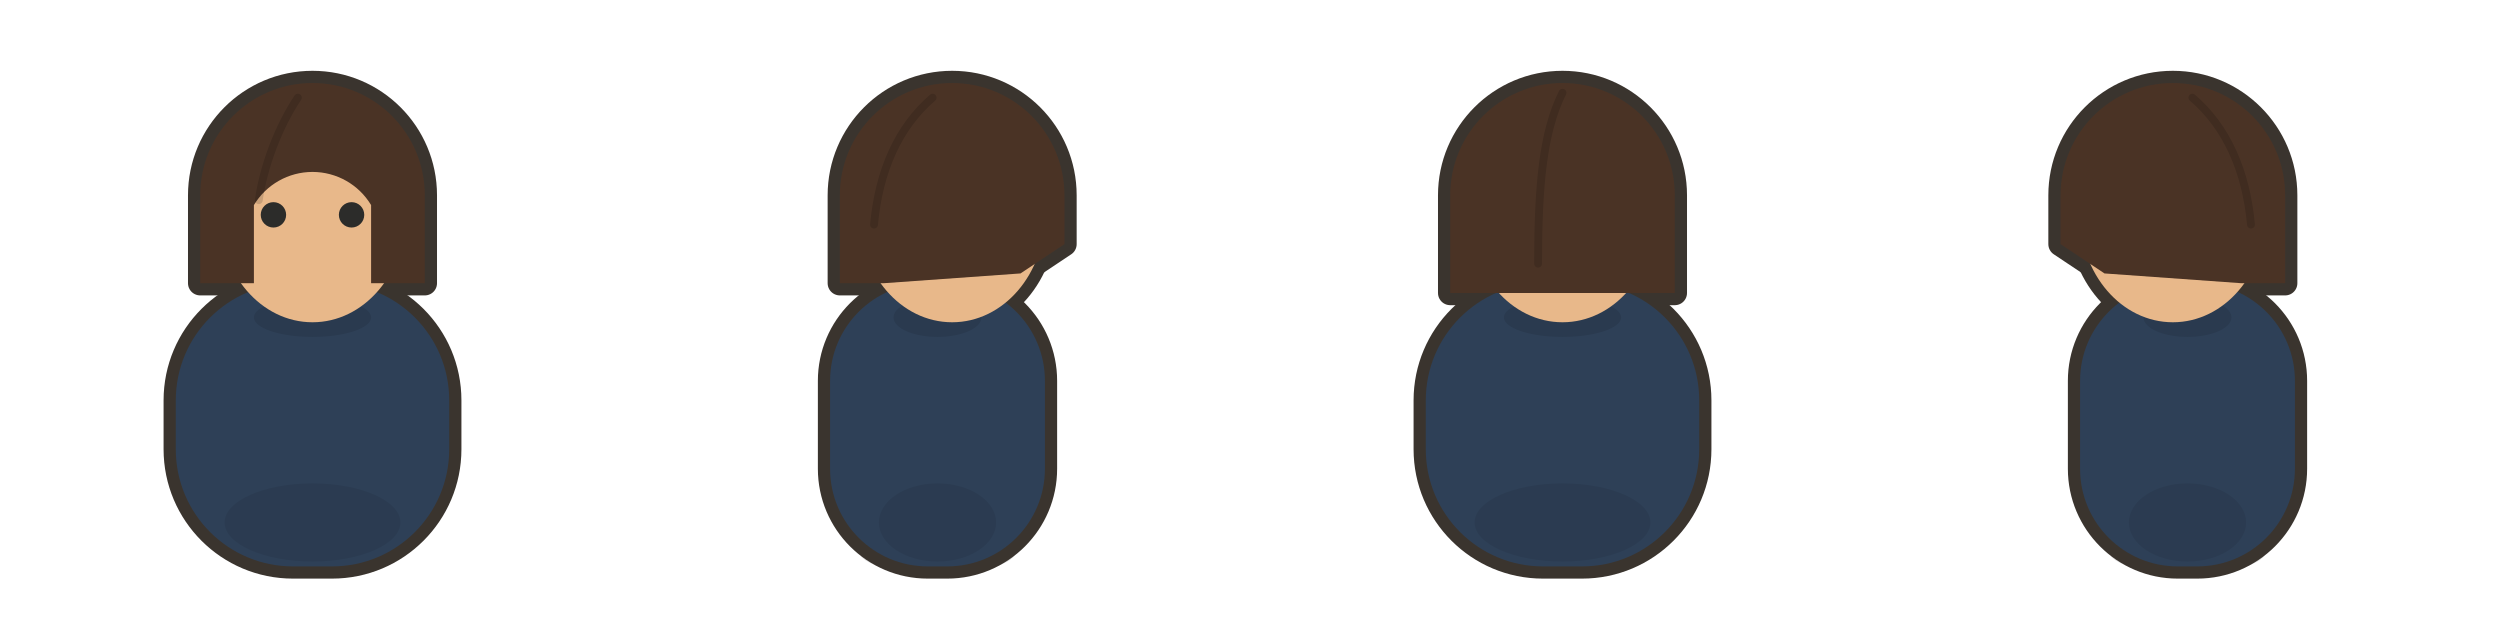
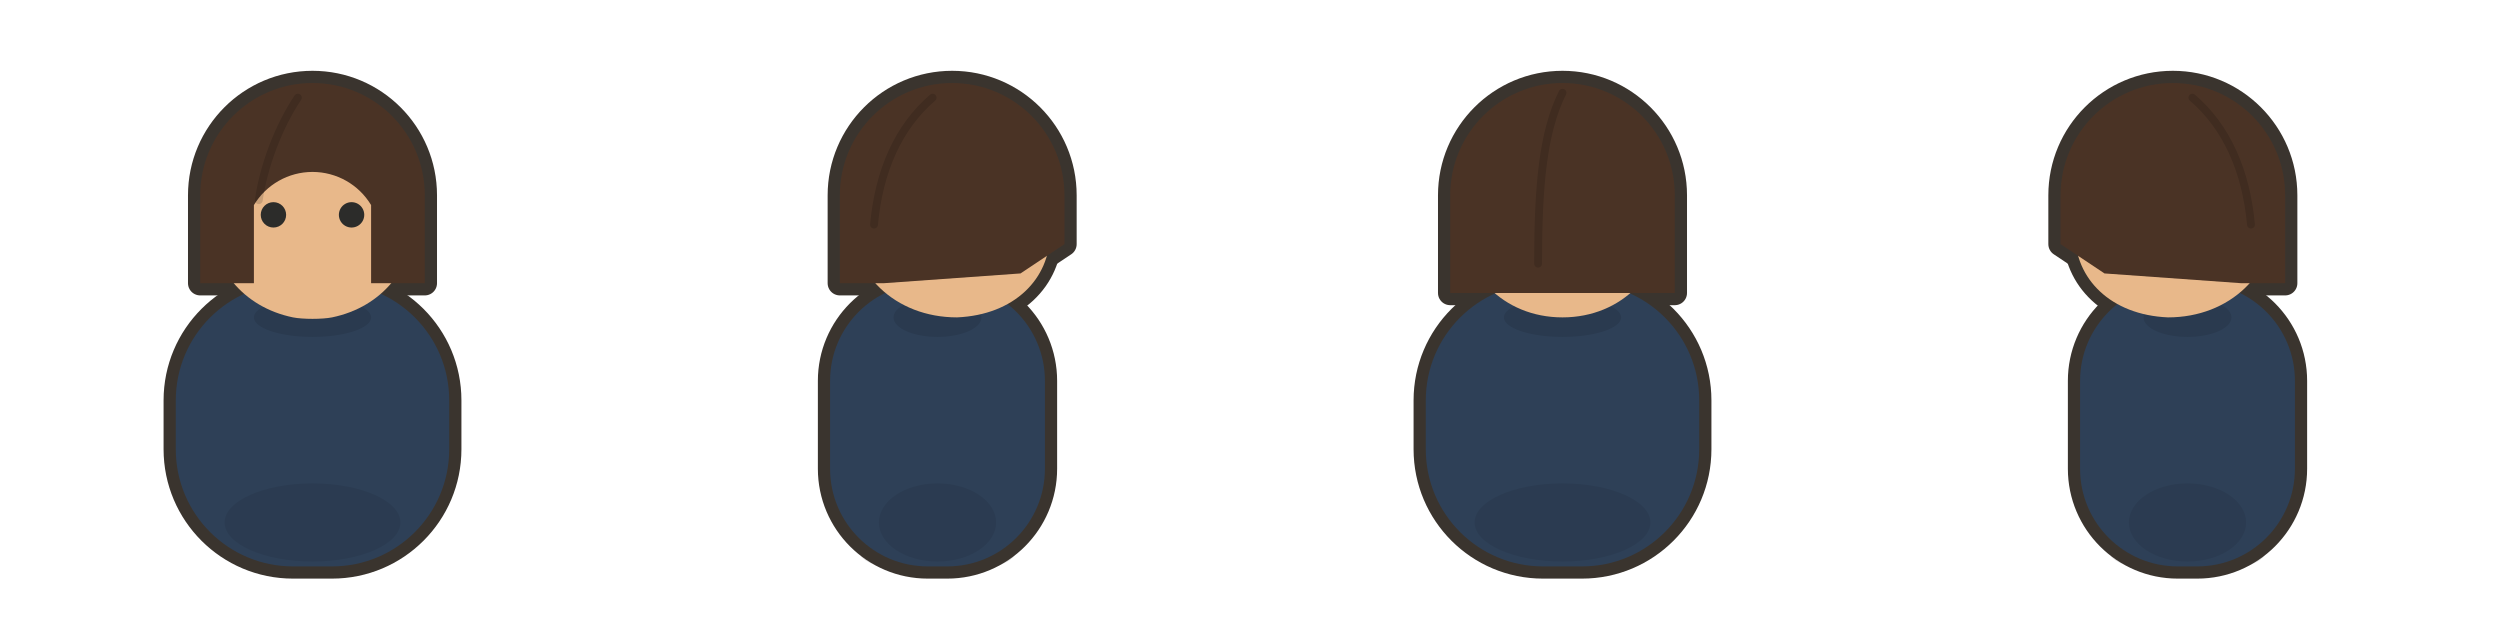
<svg xmlns="http://www.w3.org/2000/svg" viewBox="0 0 512 128" width="512" height="128">
  <g transform="translate(0 0)">
    <path d="M 48 113 a 16 4.5 0 1 0 32 0 a 16 4.5 0 1 0 -32 0 Z" fill="#000000" opacity="0.12" />
    <g transform="translate(64 0) scale(1 1) translate(-64 0)">
      <g transform="translate(64 87)">
        <path d="M -4 -29 h 8 a 24 24 0 0 1 24 24 v 10 a 24 24 0 0 1 -24 24 h -8 a 24 24 0 0 1 -24 -24 v -10 a 24 24 0 0 1 24 -24 Z" fill="#3A342E" stroke="#3A342E" stroke-width="5" stroke-linejoin="round" stroke-linecap="round" />
      </g>
    </g>
    <g transform="translate(64 58) scale(1) translate(-64 -58)">
      <g transform="translate(64 44)">
-         <path d="M -19 0 a 19 22 0 1 0 38 0 a 19 22 0 1 0 -38 0 Z" fill="#3A342E" stroke="#3A342E" stroke-width="5" stroke-linejoin="round" stroke-linecap="round" />
+         <path d="M0-21C12.7-21 21-12.7 21 0 21 10.8 14.2 18.9 4 21 2 21.4-2 21.4-4 21-14.2 18.9-21 10.8-21 0-21-12.7-12.7-21 0-21Z" fill="#3A342E" stroke="#3A342E" stroke-width="5" stroke-linejoin="round" stroke-linecap="round" />
      </g>
      <g transform="translate(64 44)">
        <path d="M-23-4C-23-16.703-12.703-27 0-27 12.703-27 23-16.703 23-4L23 14 12 14 12-2C9.469-6.212 4.914-8.789 0-8.789-4.914-8.789-9.469-6.212-12-2L-12 14-23 14Z" fill="#3A342E" stroke="#3A342E" stroke-width="5" stroke-linejoin="round" stroke-linecap="round" />
      </g>
    </g>
    <g transform="translate(64 0) scale(1 1) translate(-64 0)">
      <g transform="translate(64 87)">
        <path d="M -4 -29 h 8 a 24 24 0 0 1 24 24 v 10 a 24 24 0 0 1 -24 24 h -8 a 24 24 0 0 1 -24 -24 v -10 a 24 24 0 0 1 24 -24 Z" fill="#2E4057" />
        <path d="M -18 20 a 18 8 0 1 0 36 0 a 18 8 0 1 0 -36 0 Z" fill="#00000012" />
      </g>
      <g transform="translate(64 87)">
        <path d="M -8 -29 A 8 7 0 0 0 8 -29 Z" fill="#E8B88A" />
      </g>
      <g transform="translate(64 87)">
        <path d="M -12 -22 a 12 4 0 1 0 24 0 a 12 4 0 1 0 -24 0 Z" fill="#00000018" />
      </g>
    </g>
    <g transform="translate(64 58) scale(1) translate(-64 -58)">
      <g transform="translate(64 44)">
-         <path d="M -19 0 a 19 22 0 1 0 38 0 a 19 22 0 1 0 -38 0 Z" fill="#E8B88A" />
-         <path d="M -10.6 0 a 2.6 2.6 0 1 0 5.2 0 a 2.6 2.6 0 1 0 -5.2 0 Z" fill="#2C2C2A" />
-         <path d="M 5.4 0 a 2.6 2.6 0 1 0 5.2 0 a 2.6 2.6 0 1 0 -5.2 0 Z" fill="#2C2C2A" />
+         <path d="M0-21C12.7-21 21-12.7 21 0 21 10.8 14.2 18.9 4 21 2 21.4-2 21.4-4 21-14.2 18.9-21 10.8-21 0-21-12.7-12.7-21 0-21Z" fill="#E8B88A" />
+         <path d="M-10.6 0C-10.6 1.436-9.436 2.6-8 2.6-6.564 2.6-5.4 1.436-5.4 0-5.4-1.436-6.564-2.6-8-2.6-9.436-2.6-10.6-1.436-10.6 0Z" fill="#2C2C2A" />
+         <path d="M5.4 0C5.4 0.929 5.896 1.787 6.7 2.252 7.504 2.716 8.496 2.716 9.3 2.252 10.104 1.787 10.6 0.929 10.6 0 10.6-0.929 10.104-1.787 9.3-2.252 8.496-2.716 7.504-2.716 6.7-2.252 5.896-1.787 5.4-0.929 5.4 0Z" fill="#2C2C2A" />
      </g>
      <g transform="translate(64 44)">
        <path d="M-23-4C-23-16.703-12.703-27 0-27 12.703-27 23-16.703 23-4L23 14 12 14 12-2C9.469-6.212 4.914-8.789 0-8.789-4.914-8.789-9.469-6.212-12-2L-12 14-23 14Z" fill="#4A3325" />
        <path d="M-3-24C-7-18-10-10-11-3" fill="none" stroke="#00000024" stroke-width="1.6" stroke-linecap="round" stroke-linejoin="round" />
      </g>
    </g>
  </g>
  <g transform="translate(128 0)">
    <path d="M 48 113 a 16 4.5 0 1 0 32 0 a 16 4.5 0 1 0 -32 0 Z" fill="#000000" opacity="0.12" />
    <g transform="translate(64 0) scale(1 1) translate(-64 0)">
      <g transform="translate(64 87)">
        <path d="M -2 -29 h 4 a 20 20 0 0 1 20 20 v 18 a 20 20 0 0 1 -20 20 h -4 a 20 20 0 0 1 -20 -20 v -18 a 20 20 0 0 1 20 -20 Z" fill="#3A342E" stroke="#3A342E" stroke-width="5" stroke-linejoin="round" stroke-linecap="round" />
      </g>
    </g>
    <g transform="translate(64 58) scale(1) translate(-64 -58)">
      <g transform="translate(67 44)">
-         <path d="M -19 0 a 19 22 0 1 0 38 0 a 19 22 0 1 0 -38 0 Z" fill="#3A342E" stroke="#3A342E" stroke-width="5" stroke-linejoin="round" stroke-linecap="round" />
+         <path d="M-1-21C10.8-21 19-13.7 20-4 23-1.5 23 1.5 20 4 20 13 12.8 20.5 1 21-11.7 21-21 12-21 0-21-12-12.7-21-1-21Z" fill="#3A342E" stroke="#3A342E" stroke-width="5" stroke-linejoin="round" stroke-linecap="round" />
      </g>
      <g transform="translate(67 44)">
        <path d="M-23-4C-23-16.703-12.703-27 0-27 12.703-27 23-16.703 23-4L23 6 14 12-14 14-23 14Z" fill="#3A342E" stroke="#3A342E" stroke-width="5" stroke-linejoin="round" stroke-linecap="round" />
      </g>
    </g>
    <g transform="translate(64 0) scale(1 1) translate(-64 0)">
      <g transform="translate(64 87)">
        <path d="M -2 -29 h 4 a 20 20 0 0 1 20 20 v 18 a 20 20 0 0 1 -20 20 h -4 a 20 20 0 0 1 -20 -20 v -18 a 20 20 0 0 1 20 -20 Z" fill="#2E4057" />
        <path d="M -12 20 a 12 8 0 1 0 24 0 a 12 8 0 1 0 -24 0 Z" fill="#00000012" />
      </g>
      <g transform="translate(64 87)">
        <path d="M -9 -22 a 9 4 0 1 0 18 0 a 9 4 0 1 0 -18 0 Z" fill="#00000018" />
      </g>
    </g>
    <g transform="translate(64 58) scale(1) translate(-64 -58)">
      <g transform="translate(67 44)">
-         <path d="M -19 0 a 19 22 0 1 0 38 0 a 19 22 0 1 0 -38 0 Z" fill="#E8B88A" />
-         <path d="M 8.4 0 a 2.6 2.6 0 1 0 5.2 0 a 2.6 2.6 0 1 0 -5.2 0 Z" fill="#2C2C2A" />
+         <path d="M-1-21C10.8-21 19-13.7 20-4 23-1.5 23 1.5 20 4 20 13 12.8 20.5 1 21-11.7 21-21 12-21 0-21-12-12.7-21-1-21Z" fill="#E8B88A" />
+         <path d="M8.4 0C8.4 0.929 8.896 1.787 9.7 2.252 10.504 2.716 11.496 2.716 12.3 2.252 13.104 1.787 13.6 0.929 13.6 0 13.6-0.929 13.104-1.787 12.3-2.252 11.496-2.716 10.504-2.716 9.7-2.252 8.896-1.787 8.4-0.929 8.4 0Z" fill="#2C2C2A" />
      </g>
      <g transform="translate(67 44)">
        <path d="M-23-4C-23-16.703-12.703-27 0-27 12.703-27 23-16.703 23-4L23 6 14 12-14 14-23 14Z" fill="#4A3325" />
        <path d="M-4-24C-11-18-15-9-16 2" fill="none" stroke="#00000024" stroke-width="1.6" stroke-linecap="round" stroke-linejoin="round" />
      </g>
    </g>
  </g>
  <g transform="translate(256 0)">
    <path d="M 48 113 a 16 4.5 0 1 0 32 0 a 16 4.5 0 1 0 -32 0 Z" fill="#000000" opacity="0.12" />
    <g transform="translate(64 0) scale(1 1) translate(-64 0)">
      <g transform="translate(64 87)">
        <path d="M -4 -29 h 8 a 24 24 0 0 1 24 24 v 10 a 24 24 0 0 1 -24 24 h -8 a 24 24 0 0 1 -24 -24 v -10 a 24 24 0 0 1 24 -24 Z" fill="#3A342E" stroke="#3A342E" stroke-width="5" stroke-linejoin="round" stroke-linecap="round" />
      </g>
    </g>
    <g transform="translate(64 58) scale(1) translate(-64 -58)">
      <g transform="translate(64 44)">
-         <path d="M -19 0 a 19 22 0 1 0 38 0 a 19 22 0 1 0 -38 0 Z" fill="#3A342E" stroke="#3A342E" stroke-width="5" stroke-linejoin="round" stroke-linecap="round" />
+         <path d="M0-21C12.7-21 21-12.7 21 0 21 11.8 12.2 21 0 21-12.2 21-21 11.8-21 0-21-12.7-12.7-21 0-21Z" fill="#3A342E" stroke="#3A342E" stroke-width="5" stroke-linejoin="round" stroke-linecap="round" />
      </g>
      <g transform="translate(64 44)">
        <path d="M-23-4C-23-16.703-12.703-27 0-27 12.703-27 23-16.703 23-4L23 16-23 16Z" fill="#3A342E" stroke="#3A342E" stroke-width="5" stroke-linejoin="round" stroke-linecap="round" />
      </g>
    </g>
    <g transform="translate(64 0) scale(1 1) translate(-64 0)">
      <g transform="translate(64 87)">
        <path d="M -4 -29 h 8 a 24 24 0 0 1 24 24 v 10 a 24 24 0 0 1 -24 24 h -8 a 24 24 0 0 1 -24 -24 v -10 a 24 24 0 0 1 24 -24 Z" fill="#2E4057" />
        <path d="M -18 20 a 18 8 0 1 0 36 0 a 18 8 0 1 0 -36 0 Z" fill="#00000012" />
      </g>
      <g transform="translate(64 87)">
        <path d="M -12 -22 a 12 4 0 1 0 24 0 a 12 4 0 1 0 -24 0 Z" fill="#00000018" />
      </g>
    </g>
    <g transform="translate(64 58) scale(1) translate(-64 -58)">
      <g transform="translate(64 44)">
-         <path d="M -19 0 a 19 22 0 1 0 38 0 a 19 22 0 1 0 -38 0 Z" fill="#E8B88A" />
+         <path d="M0-21C12.7-21 21-12.7 21 0 21 11.8 12.2 21 0 21-12.2 21-21 11.8-21 0-21-12.7-12.7-21 0-21Z" fill="#E8B88A" />
      </g>
      <g transform="translate(64 44)">
        <path d="M-23-4C-23-16.703-12.703-27 0-27 12.703-27 23-16.703 23-4L23 16-23 16Z" fill="#4A3325" />
        <path d="M0-25C-4-17-5-6-5 10" fill="none" stroke="#00000024" stroke-width="1.6" stroke-linecap="round" stroke-linejoin="round" />
      </g>
    </g>
  </g>
  <g transform="translate(384 0)">
    <path d="M 48 113 a 16 4.5 0 1 0 32 0 a 16 4.5 0 1 0 -32 0 Z" fill="#000000" opacity="0.12" />
    <g transform="translate(128 0) scale(-1 1)">
      <g transform="translate(64 0) scale(1 1) translate(-64 0)">
        <g transform="translate(64 87)">
          <path d="M -2 -29 h 4 a 20 20 0 0 1 20 20 v 18 a 20 20 0 0 1 -20 20 h -4 a 20 20 0 0 1 -20 -20 v -18 a 20 20 0 0 1 20 -20 Z" fill="#3A342E" stroke="#3A342E" stroke-width="5" stroke-linejoin="round" stroke-linecap="round" />
        </g>
      </g>
      <g transform="translate(64 58) scale(1) translate(-64 -58)">
        <g transform="translate(67 44)">
-           <path d="M -19 0 a 19 22 0 1 0 38 0 a 19 22 0 1 0 -38 0 Z" fill="#3A342E" stroke="#3A342E" stroke-width="5" stroke-linejoin="round" stroke-linecap="round" />
+           <path d="M-1-21C10.8-21 19-13.7 20-4 23-1.5 23 1.5 20 4 20 13 12.8 20.5 1 21-11.7 21-21 12-21 0-21-12-12.7-21-1-21Z" fill="#3A342E" stroke="#3A342E" stroke-width="5" stroke-linejoin="round" stroke-linecap="round" />
        </g>
        <g transform="translate(67 44)">
          <path d="M-23-4C-23-16.703-12.703-27 0-27 12.703-27 23-16.703 23-4L23 6 14 12-14 14-23 14Z" fill="#3A342E" stroke="#3A342E" stroke-width="5" stroke-linejoin="round" stroke-linecap="round" />
        </g>
      </g>
      <g transform="translate(64 0) scale(1 1) translate(-64 0)">
        <g transform="translate(64 87)">
          <path d="M -2 -29 h 4 a 20 20 0 0 1 20 20 v 18 a 20 20 0 0 1 -20 20 h -4 a 20 20 0 0 1 -20 -20 v -18 a 20 20 0 0 1 20 -20 Z" fill="#2E4057" />
          <path d="M -12 20 a 12 8 0 1 0 24 0 a 12 8 0 1 0 -24 0 Z" fill="#00000012" />
        </g>
        <g transform="translate(64 87)">
          <path d="M -9 -22 a 9 4 0 1 0 18 0 a 9 4 0 1 0 -18 0 Z" fill="#00000018" />
        </g>
      </g>
      <g transform="translate(64 58) scale(1) translate(-64 -58)">
        <g transform="translate(67 44)">
-           <path d="M -19 0 a 19 22 0 1 0 38 0 a 19 22 0 1 0 -38 0 Z" fill="#E8B88A" />
-           <path d="M 8.4 0 a 2.6 2.6 0 1 0 5.2 0 a 2.6 2.6 0 1 0 -5.2 0 Z" fill="#2C2C2A" />
+           <path d="M-1-21C10.8-21 19-13.7 20-4 23-1.5 23 1.5 20 4 20 13 12.8 20.5 1 21-11.7 21-21 12-21 0-21-12-12.7-21-1-21Z" fill="#E8B88A" />
+           <path d="M8.4 0C8.4 0.929 8.896 1.787 9.7 2.252 10.504 2.716 11.496 2.716 12.3 2.252 13.104 1.787 13.6 0.929 13.6 0 13.6-0.929 13.104-1.787 12.3-2.252 11.496-2.716 10.504-2.716 9.7-2.252 8.896-1.787 8.4-0.929 8.4 0Z" fill="#2C2C2A" />
        </g>
        <g transform="translate(67 44)">
          <path d="M-23-4C-23-16.703-12.703-27 0-27 12.703-27 23-16.703 23-4L23 6 14 12-14 14-23 14Z" fill="#4A3325" />
          <path d="M-4-24C-11-18-15-9-16 2" fill="none" stroke="#00000024" stroke-width="1.6" stroke-linecap="round" stroke-linejoin="round" />
        </g>
      </g>
    </g>
  </g>
</svg>
